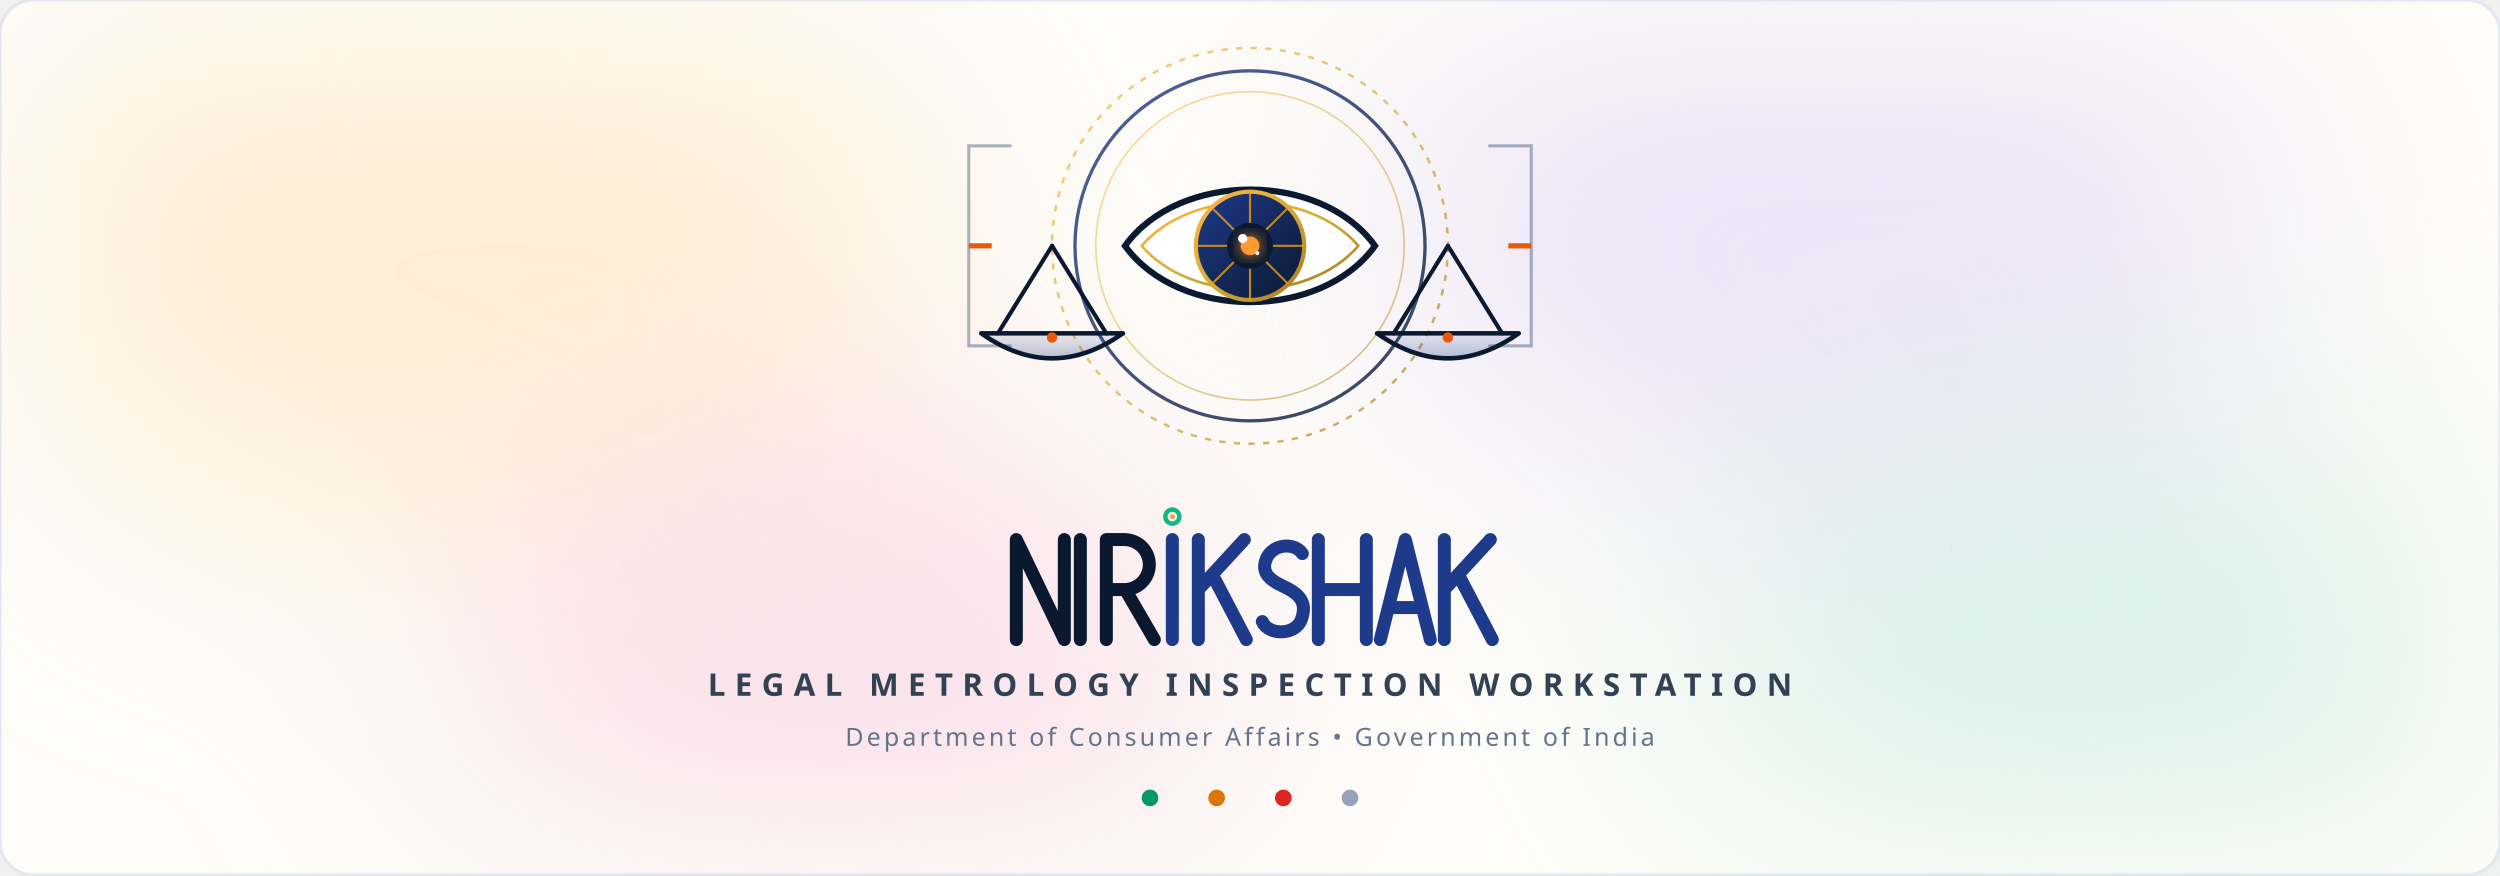
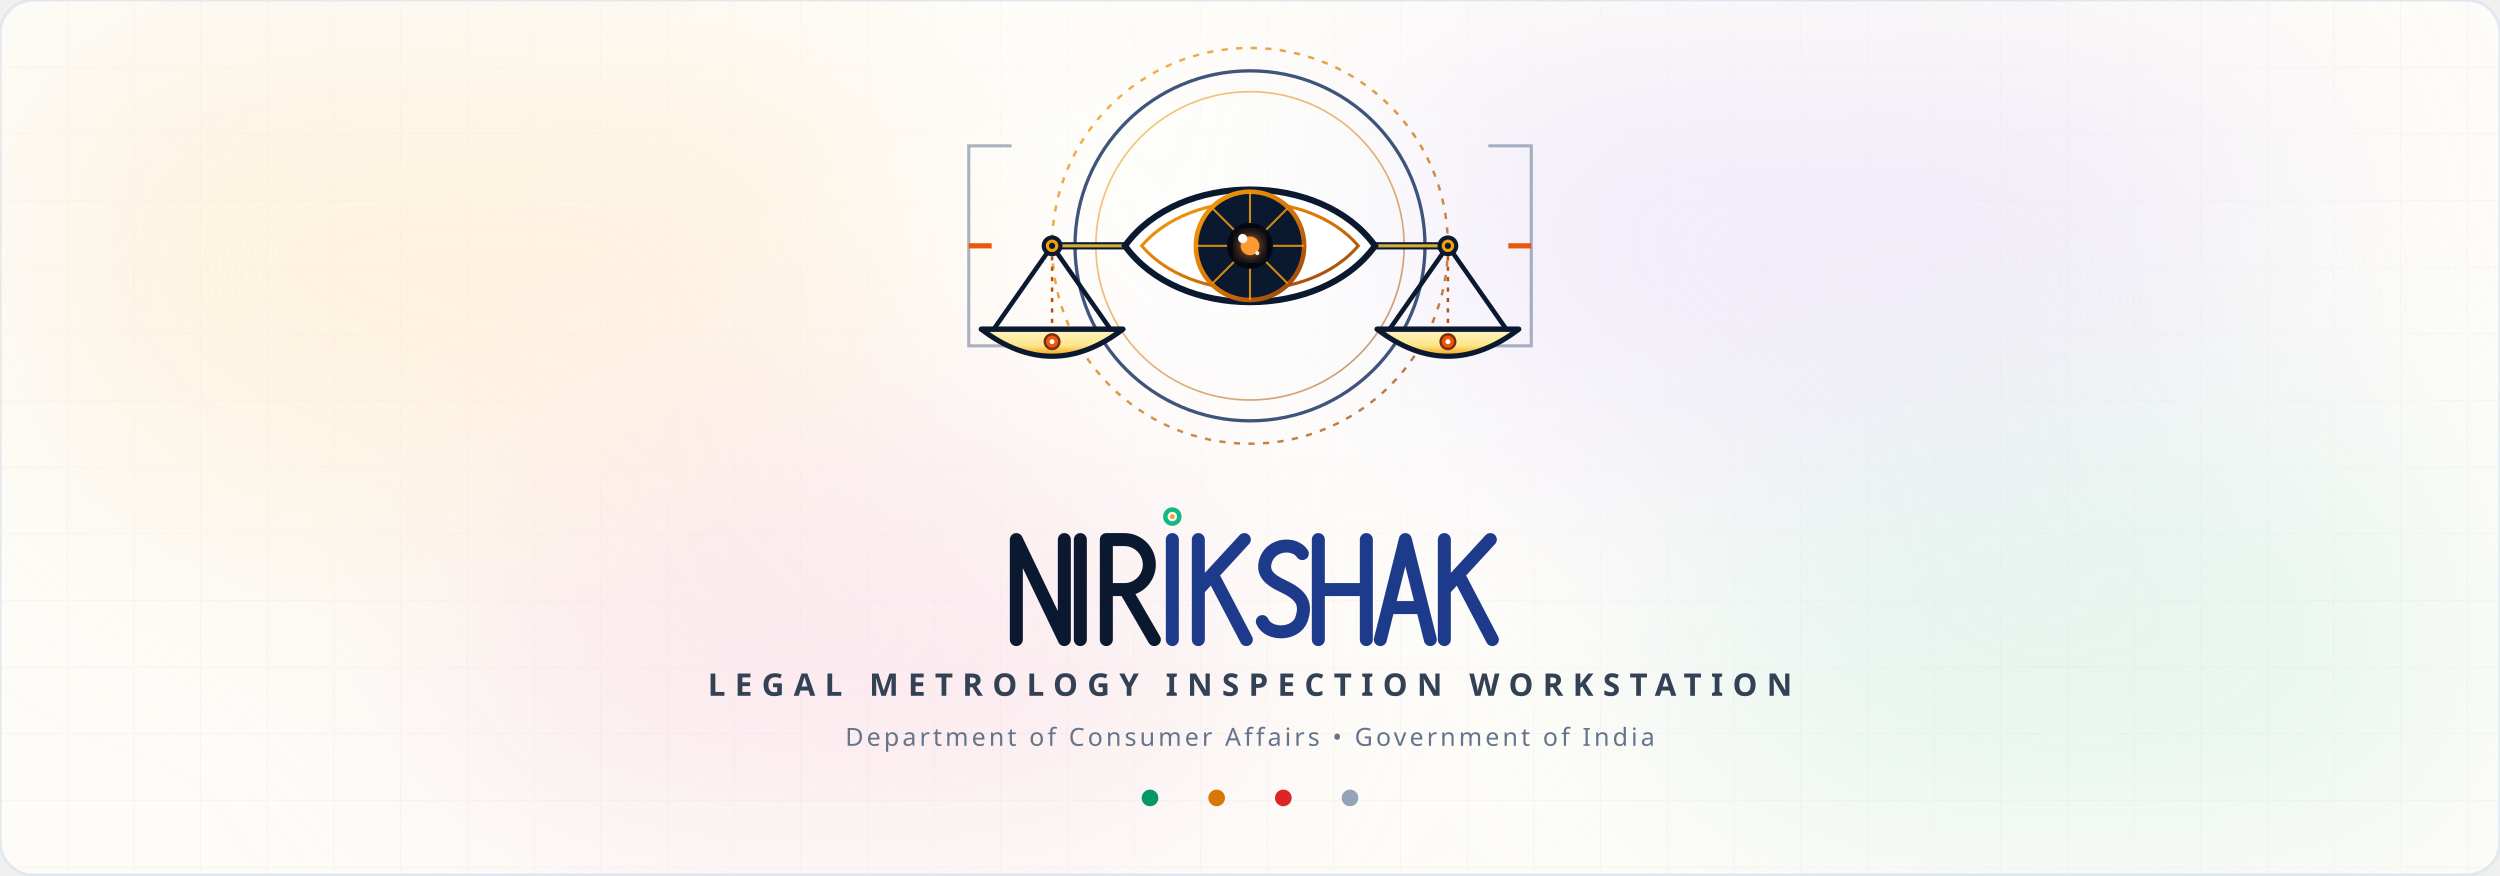
<svg xmlns="http://www.w3.org/2000/svg" viewBox="0 0 1200 420" fill="none" role="img" aria-labelledby="rmTitle rmDesc">
  <defs>
+     <pattern id="rmGridLight" width="32" height="32" patternUnits="userSpaceOnUse">
+       <path d="M32 0H0v32" fill="none" stroke="#000" stroke-opacity=".025" />
+     </pattern>
    <filter id="rmGlow" x="-30%" y="-30%" width="160%" height="160%">
      <feGaussianBlur stdDeviation="60" />
    </filter>
    <filter id="rmCoreGlow" x="-40%" y="-40%" width="180%" height="180%">
      <feGaussianBlur stdDeviation="3.5" result="blur" />
      <feComposite in="SourceGraphic" in2="blur" operator="over" />
    </filter>
    <linearGradient id="rmGold" x1="0%" y1="0%" x2="100%" y2="100%">
-       <stop offset="0%" stop-color="#FFB347" />
-       <stop offset="50%" stop-color="#D4AF37" />
-       <stop offset="100%" stop-color="#AA771C" />
+       <stop offset="0%" stop-color="#F59E0B" />
+       <stop offset="50%" stop-color="#D97706" />
+       <stop offset="100%" stop-color="#92400E" />
    </linearGradient>
    <linearGradient id="rmNavy" x1="0%" y1="0%" x2="100%" y2="100%">
      <stop offset="0%" stop-color="#1E3A8A" />
      <stop offset="100%" stop-color="#0A192F" />
    </linearGradient>
-     <linearGradient id="rmPan" x1="0%" y1="0%" x2="0%" y2="100%">
-       <stop offset="0%" stop-color="#1E3A8A" stop-opacity="0.08" />
-       <stop offset="100%" stop-color="#1E3A8A" stop-opacity="0.30" />
+     <linearGradient id="rmPanGold" x1="0%" y1="0%" x2="0%" y2="100%">
+       <stop offset="0%" stop-color="#FEF3C7" />
+       <stop offset="60%" stop-color="#FDE68A" />
+       <stop offset="100%" stop-color="#F59E0B" />
    </linearGradient>
+     <radialGradient id="rmCenterRadialLight" cx="50%" cy="32%" r="55%">
+       <stop offset="0%" stop-color="#FFFFFF" stop-opacity="0.8" />
+       <stop offset="100%" stop-color="#FDFCF8" stop-opacity="0" />
+     </radialGradient>
  </defs>
  <rect width="1200" height="420" rx="16" fill="#FDFCF8" />
+   <rect width="1200" height="420" rx="16" fill="url(#rmGridLight)" />
+   <rect width="1200" height="420" rx="16" fill="url(#rmCenterRadialLight)" />
  <rect width="1200" height="420" rx="16" stroke="#E2E8F0" stroke-width="1.5" />
-   <g filter="url(#rmGlow)" opacity="0.5">
+   <g filter="url(#rmGlow)" opacity="0.35">
    <ellipse cx="220" cy="120" rx="220" ry="140" fill="#FFE1B3" />
    <ellipse cx="400" cy="320" rx="180" ry="120" fill="#F7C9DE" />
    <ellipse cx="880" cy="110" rx="210" ry="130" fill="#DCCEF8" />
    <ellipse cx="1000" cy="310" rx="190" ry="120" fill="#BFE8DE" />
  </g>
  <g transform="translate(600, 118)">
    <path d="M -115 -48 L -135 -48 L -135 48 L -115 48" stroke="#0F2B5C" stroke-width="1.5" stroke-linecap="round" opacity="0.35" />
    <path d="M 115 -48 L 135 -48 L 135 48 L 115 48" stroke="#0F2B5C" stroke-width="1.5" stroke-linecap="round" opacity="0.35" />
    <line x1="-135" y1="0" x2="-124" y2="0" stroke="#EA580C" stroke-width="2.5" />
    <line x1="135" y1="0" x2="124" y2="0" stroke="#EA580C" stroke-width="2.5" />
-     <circle cx="0" cy="0" r="95" stroke="url(#rmGold)" stroke-width="1.2" stroke-dasharray="3 4" opacity="0.7" />
-     <circle cx="0" cy="0" r="84" stroke="url(#rmNavy)" stroke-width="1.6" opacity="0.8" />
-     <circle cx="0" cy="0" r="74" stroke="url(#rmGold)" stroke-width="0.8" opacity="0.5" />
+     <circle cx="0" cy="0" r="95" stroke="url(#rmGold)" stroke-width="1.2" stroke-dasharray="3 4" opacity="0.75" />
+     <circle cx="0" cy="0" r="84" stroke="#0F2B5C" stroke-width="1.6" opacity="0.8" />
+     <circle cx="0" cy="0" r="74" stroke="url(#rmGold)" stroke-width="0.8" opacity="0.55" />
+     <line x1="-95" y1="0" x2="-58" y2="0" stroke="#0A192F" stroke-width="3.5" stroke-linecap="round" />
+     <line x1="-92" y1="0" x2="-60" y2="0" stroke="#D4AF37" stroke-width="1.5" />
+     <line x1="58" y1="0" x2="95" y2="0" stroke="#0A192F" stroke-width="3.5" stroke-linecap="round" />
+     <line x1="60" y1="0" x2="92" y2="0" stroke="#D4AF37" stroke-width="1.5" />
    <g transform="translate(-95, 0)">
-       <line x1="0" y1="0" x2="-26" y2="42" stroke="#0A192F" stroke-width="2" stroke-linecap="round" />
-       <line x1="0" y1="0" x2="26" y2="42" stroke="#0A192F" stroke-width="2" stroke-linecap="round" />
-       <path d="M -34 42 Q 0 66 34 42 Z" fill="url(#rmPan)" stroke="#0A192F" stroke-width="2.2" stroke-linejoin="round" />
-       <circle cx="0" cy="44" r="2.5" fill="#EA580C" />
+       <line x1="0" y1="0" x2="-28" y2="40" stroke="#0A192F" stroke-width="2.2" stroke-linecap="round" />
+       <line x1="0" y1="0" x2="28" y2="40" stroke="#0A192F" stroke-width="2.2" stroke-linecap="round" />
+       <line x1="0" y1="0" x2="0" y2="40" stroke="#B45309" stroke-width="1.2" stroke-dasharray="2 3" />
+       <path d="M -34 40 Q 0 66 34 40 Z" fill="url(#rmPanGold)" stroke="#0A192F" stroke-width="2.5" stroke-linejoin="round" />
+       <line x1="-34" y1="40" x2="34" y2="40" stroke="#0A192F" stroke-width="2.2" stroke-linecap="round" />
+       <circle cx="0" cy="46" r="3.5" fill="#EA580C" stroke="#7C2D12" stroke-width="1.2" />
+       <circle cx="0" cy="46" r="1.2" fill="#FFFFFF" />
+       <circle cx="0" cy="0" r="4" fill="#F59E0B" stroke="#0A192F" stroke-width="2" />
+       <circle cx="0" cy="0" r="1.5" fill="#0A192F" />
    </g>
    <g transform="translate(95, 0)">
-       <line x1="0" y1="0" x2="-26" y2="42" stroke="#0A192F" stroke-width="2" stroke-linecap="round" />
-       <line x1="0" y1="0" x2="26" y2="42" stroke="#0A192F" stroke-width="2" stroke-linecap="round" />
-       <path d="M -34 42 Q 0 66 34 42 Z" fill="url(#rmPan)" stroke="#0A192F" stroke-width="2.2" stroke-linejoin="round" />
-       <circle cx="0" cy="44" r="2.5" fill="#EA580C" />
+       <line x1="0" y1="0" x2="-28" y2="40" stroke="#0A192F" stroke-width="2.2" stroke-linecap="round" />
+       <line x1="0" y1="0" x2="28" y2="40" stroke="#0A192F" stroke-width="2.2" stroke-linecap="round" />
+       <line x1="0" y1="0" x2="0" y2="40" stroke="#B45309" stroke-width="1.2" stroke-dasharray="2 3" />
+       <path d="M -34 40 Q 0 66 34 40 Z" fill="url(#rmPanGold)" stroke="#0A192F" stroke-width="2.5" stroke-linejoin="round" />
+       <line x1="-34" y1="40" x2="34" y2="40" stroke="#0A192F" stroke-width="2.2" stroke-linecap="round" />
+       <circle cx="0" cy="46" r="3.5" fill="#EA580C" stroke="#7C2D12" stroke-width="1.2" />
+       <circle cx="0" cy="46" r="1.2" fill="#FFFFFF" />
+       <circle cx="0" cy="0" r="4" fill="#F59E0B" stroke="#0A192F" stroke-width="2" />
+       <circle cx="0" cy="0" r="1.5" fill="#0A192F" />
    </g>
-     <line x1="-95" y1="0" x2="-60" y2="0" stroke="url(#rmNavy)" stroke-width="2.5" stroke-linecap="round" />
-     <line x1="60" y1="0" x2="95" y2="0" stroke="url(#rmNavy)" stroke-width="2.5" stroke-linecap="round" />
    <path d="M -60 0 C -34 -36 34 -36 60 0 C 34 36 -34 36 -60 0 Z" fill="#FFFFFF" stroke="#0A192F" stroke-width="3" />
-     <path d="M -52 0 C -28 -28 28 -28 52 0 C 28 28 -28 28 -52 0 Z" stroke="url(#rmGold)" stroke-width="1.3" fill="none" />
-     <circle cx="0" cy="0" r="26" fill="url(#rmNavy)" stroke="url(#rmGold)" stroke-width="2" />
-     <g stroke="#F59E0B" stroke-width="1" opacity="0.8">
+     <path d="M -52 0 C -28 -28 28 -28 52 0 C 28 28 -28 28 -52 0 Z" stroke="url(#rmGold)" stroke-width="1.5" fill="none" />
+     <circle cx="0" cy="0" r="26" fill="#0A192F" stroke="url(#rmGold)" stroke-width="2.2" />
+     <g stroke="#F59E0B" stroke-width="1" opacity="0.85">
      <line x1="0" y1="-26" x2="0" y2="26" />
      <line x1="-26" y1="0" x2="26" y2="0" />
      <line x1="-18" y1="-18" x2="18" y2="18" />
      <line x1="-18" y1="18" x2="18" y2="-18" />
    </g>
-     <circle cx="0" cy="0" r="11" fill="#0A192F" />
+     <circle cx="0" cy="0" r="11" fill="#030712" />
    <circle cx="0" cy="0" r="4.5" fill="#FF9933" filter="url(#rmCoreGlow)" />
    <circle cx="-3.5" cy="-3.5" r="2.2" fill="#FFFFFF" />
    <circle cx="3.5" cy="3.5" r="1" fill="#FFFFFF" opacity="0.9" />
  </g>
  <g transform="translate(484, 235) scale(0.48)">
    <g stroke-width="13" stroke-linecap="round" stroke-linejoin="round" fill="none">
      <g stroke="#0A192F">
        <g transform="translate(0,50)">
          <path d="M8 100 L8 0 L56 100 L56 0" />
        </g>
        <g transform="translate(64,50)">
          <path d="M8 0 L8 100" />
        </g>
        <g transform="translate(90,50)">
          <path d="M8 100 L8 0 L26 0 A25 25 0 0 1 26 50 L8 50 M27 50 L56 100" />
        </g>
      </g>
      <g stroke="#1E3A8A">
        <g transform="translate(156,50)">
          <path d="M8 0 L8 100" />
        </g>
        <g transform="translate(182,50)">
          <path d="M8 0 L8 100 M54 0 L8 50 M22 35 L56 100" />
        </g>
        <g transform="translate(246,50)">
          <path d="M48 14 C40 2 16 4 11 22 C6 40 28 45 37 51 C48 58 52 66 47 80 C41 96 14 96 8 82" />
        </g>
        <g transform="translate(302,50)">
          <path d="M8 0 L8 100 M56 0 L56 100 M8 50 L56 50" />
        </g>
        <g transform="translate(366,50)">
          <path d="M31 0 L6 100 M31 0 L56 100 M14 68 L48 68" />
        </g>
        <g transform="translate(428,50)">
          <path d="M8 0 L8 100 M54 0 L8 50 M22 35 L56 100" />
        </g>
      </g>
    </g>
    <circle cx="164" cy="27" r="7" stroke="#10B981" stroke-width="4.5" />
    <circle cx="164" cy="27" r="2.4" fill="#FF9933" />
  </g>
  <text x="600" y="334" text-anchor="middle" font-family="'Segoe UI', -apple-system, sans-serif" font-size="15" font-weight="600" letter-spacing="4.5" fill="#334155">
    LEGAL METROLOGY INSPECTION WORKSTATION
  </text>
  <text x="600" y="358" text-anchor="middle" font-family="'Segoe UI', -apple-system, sans-serif" font-size="12" font-weight="500" letter-spacing="1.5" fill="#64748B">
    Department of Consumer Affairs • Government of India
  </text>
  <g transform="translate(0, -3)">
    <circle cx="552" cy="386" r="4" fill="#059669" />
    <circle cx="584" cy="386" r="4" fill="#D97706" />
    <circle cx="616" cy="386" r="4" fill="#DC2626" />
    <circle cx="648" cy="386" r="4" fill="#94A3B8" />
  </g>
</svg>
